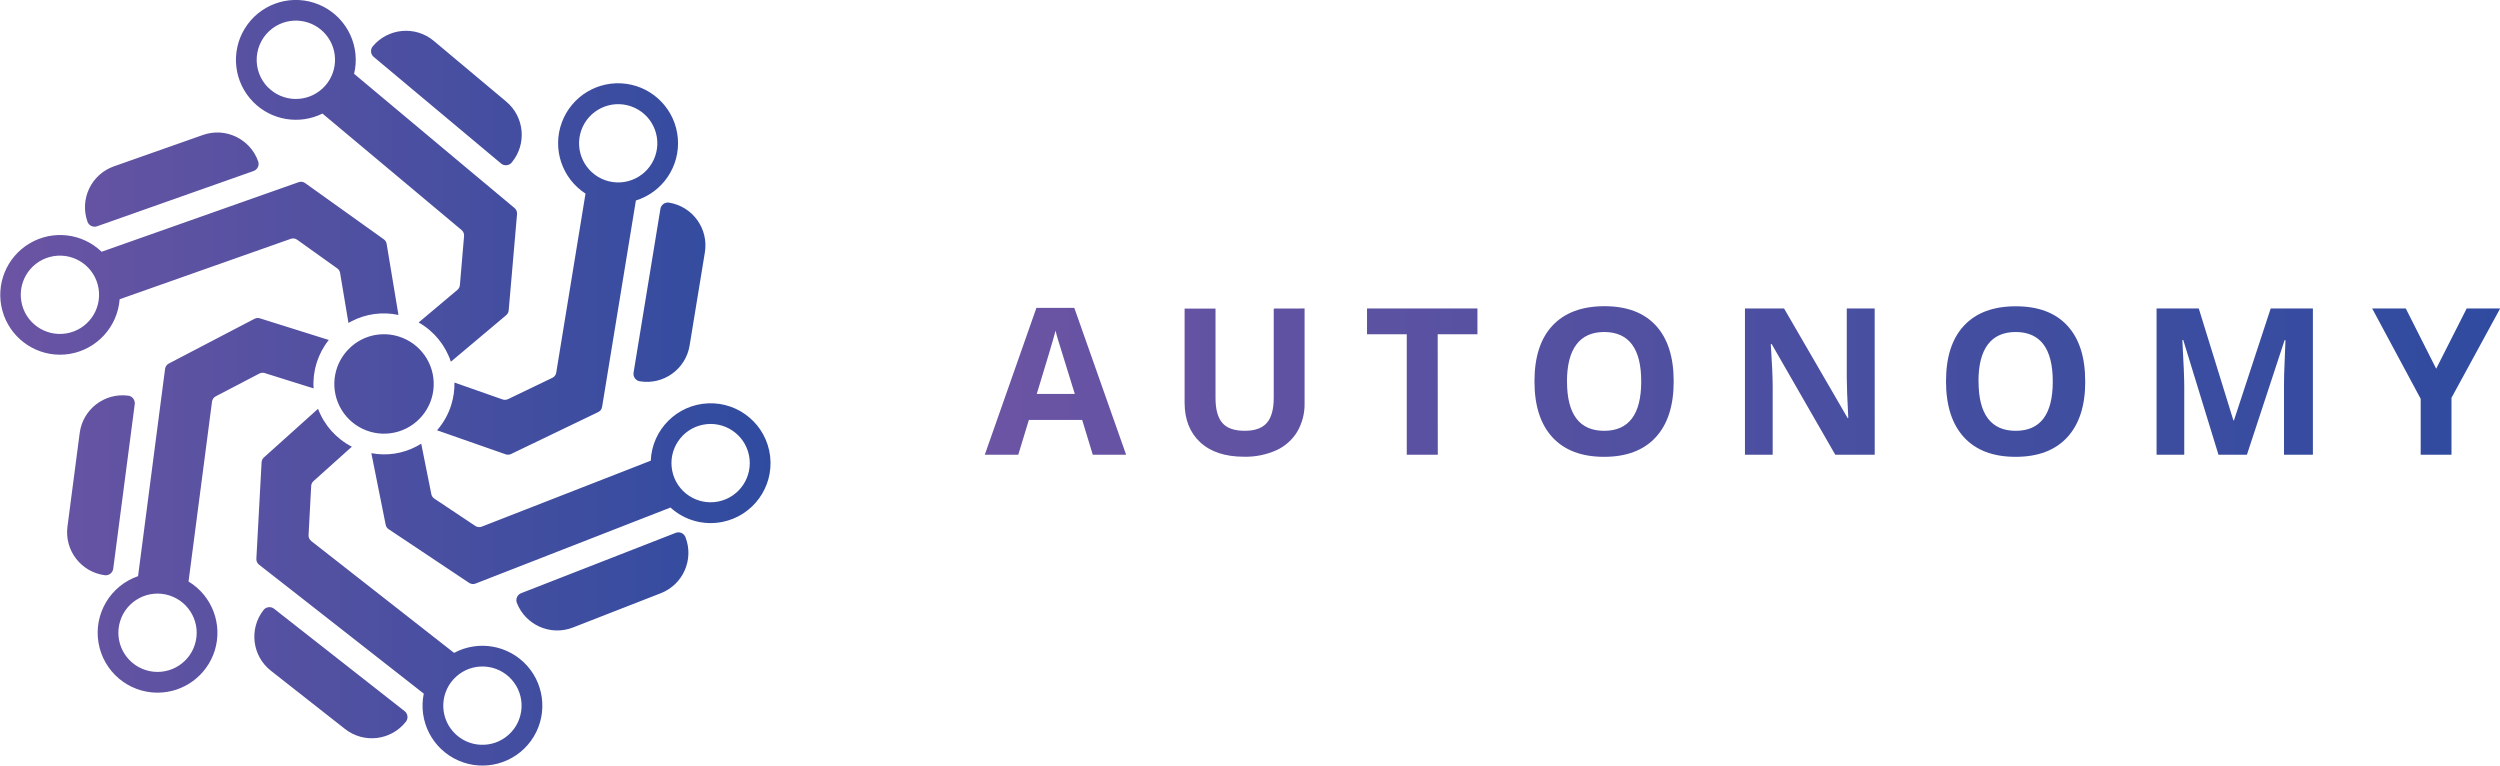
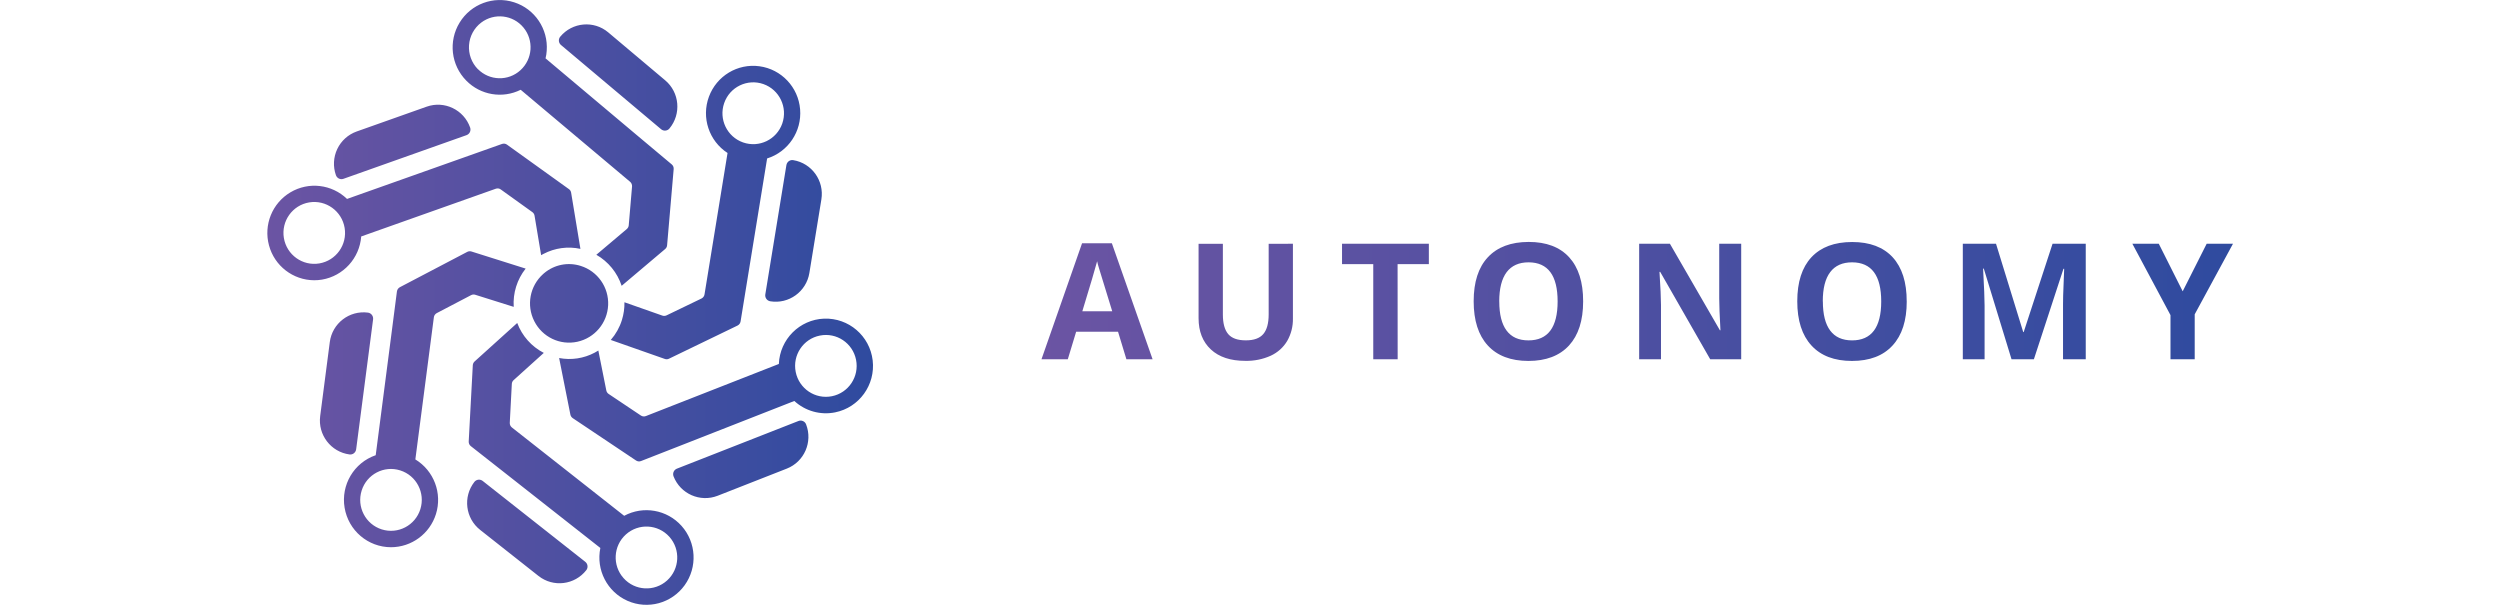
- <svg xmlns="http://www.w3.org/2000/svg" xmlns:xlink="http://www.w3.org/1999/xlink" viewBox="0 0 1195.19 365.98">
+ <svg xmlns="http://www.w3.org/2000/svg" width="248px" height="60px" viewBox="0 0 195 60" version="1.1">
  <defs>
-     <style>.cls-1{fill:url(#linear-gradient);}.cls-2{fill:url(#linear-gradient-2);}</style>
-     <linearGradient id="linear-gradient" y1="182.99" x2="368.38" y2="182.99" gradientUnits="userSpaceOnUse">
-       <stop offset="0" stop-color="#6b54a3" />
-       <stop offset="1" stop-color="#2f4b9f" />
+     <linearGradient id="linear0" gradientUnits="userSpaceOnUse" x1="0" y1="182.99" x2="368.38" y2="182.99" gradientTransform="matrix(0.163154,0,0,0.163908,0,0.0064082)">
+       <stop offset="0" style="stop-color:rgb(41.961%,32.941%,63.922%);stop-opacity:1;" />
+       <stop offset="1" style="stop-color:rgb(18.431%,29.412%,62.353%);stop-opacity:1;" />
    </linearGradient>
-     <linearGradient id="linear-gradient-2" x1="470.84" y1="182.36" x2="1195.19" y2="182.36" xlink:href="#linear-gradient" />
+     <linearGradient id="linear1" gradientUnits="userSpaceOnUse" x1="470.84" y1="182.36" x2="1195.19" y2="182.36" gradientTransform="matrix(0.163154,0,0,0.163908,0,0.0064082)">
+       <stop offset="0" style="stop-color:rgb(41.961%,32.941%,63.922%);stop-opacity:1;" />
+       <stop offset="1" style="stop-color:rgb(18.431%,29.412%,62.353%);stop-opacity:1;" />
+     </linearGradient>
  </defs>
-   <g id="Layer_2" data-name="Layer 2">
-     <g id="Layer_1-2" data-name="Layer 1">
-       <path class="cls-1" d="M190.67,160.89a23.76,23.76,0,1,1-22.88,4.94l.59-.52a23.6,23.6,0,0,1,22.29-4.42Zm48.88-82.72a3.59,3.59,0,0,0,5.07-.45h0A20.71,20.71,0,0,0,242,48.55l-34.61-29a20.71,20.71,0,0,0-29.17,2.59,3.59,3.59,0,0,0,.45,5.07Zm76.18,21.68-12.84,78.31a3.6,3.6,0,0,0,3,4.13,20.71,20.71,0,0,0,23.79-17.08l7.3-44.54a20.71,20.71,0,0,0-17.09-23.79A3.6,3.6,0,0,0,315.73,99.85ZM46.41,108.18l74.83-26.43a3.6,3.6,0,0,0,2.19-4.59h0A20.71,20.71,0,0,0,97,64.53l-42.56,15A20.71,20.71,0,0,0,41.82,106,3.6,3.6,0,0,0,46.41,108.18Zm56.23,202.91A28.69,28.69,0,0,1,75.3,331.15,28.63,28.63,0,0,1,66,275.45L75.31,204l3.61-27.67a3.39,3.39,0,0,1,1.77-2.53l41-21.4a3.33,3.33,0,0,1,2.55-.22l32.94,10.35a33.65,33.65,0,0,0-7.26,23.16l-23.36-7.33a3.33,3.33,0,0,0-2.55.22l-20.89,10.9a3.36,3.36,0,0,0-1.76,2.53L90.13,278A28.68,28.68,0,0,1,102.64,311.09ZM80.93,284.65a18.72,18.72,0,1,0,12.24,23.47A18.73,18.73,0,0,0,80.93,284.65ZM33.34,169.19a29.48,29.48,0,0,1-4.76.39,28.61,28.61,0,1,1,20-49.22l67.95-24,26.31-9.29a3.35,3.35,0,0,1,3,.43l37.64,26.9a3.34,3.34,0,0,1,1.36,2.17l5.65,34A33.45,33.45,0,0,0,168,153.62q-.72.38-1.41.78l-4-23.92a3.31,3.31,0,0,0-1.36-2.17l-19.17-13.7a3.29,3.29,0,0,0-3.05-.43L57.2,143.06A28.7,28.7,0,0,1,33.34,169.19Zm-1.63-9.79A18.72,18.72,0,1,0,10.18,144,18.72,18.72,0,0,0,31.71,159.4ZM323,254.76,249.11,283.6a3.6,3.6,0,0,0-2,4.66A20.71,20.71,0,0,0,273.89,300l42.05-16.41A20.7,20.7,0,0,0,327.7,256.8,3.59,3.59,0,0,0,323,254.76ZM193.46,340,131,291a3.6,3.6,0,0,0-5,.62,20.7,20.7,0,0,0,3.54,29.07L165,348.55A20.71,20.71,0,0,0,194.07,345,3.59,3.59,0,0,0,193.46,340ZM54.14,271.84l10.28-78.68a3.61,3.61,0,0,0-3.11-4h0A20.7,20.7,0,0,0,38.1,207l-5.85,44.76A20.72,20.72,0,0,0,50.1,275,3.62,3.62,0,0,0,54.14,271.84Zm291.21-22.32a28.49,28.49,0,0,1-24.82-6.88l-67.18,26.21-26,10.14a3.35,3.35,0,0,1-3.07-.33L185.8,253a3.3,3.3,0,0,1-1.42-2.12l-6.85-34.23a33.06,33.06,0,0,0,21.63-3.26c.76-.4,1.5-.83,2.22-1.28l4.83,24.14a3.33,3.33,0,0,0,1.42,2.12l19.61,13.07a3.35,3.35,0,0,0,3.07.34l80.81-31.54a28.64,28.64,0,1,1,34.23,29.28Zm12.74-31.76a18.72,18.72,0,1,0-14.68,22A18.73,18.73,0,0,0,358.09,217.76ZM251.94,318.21a28.64,28.64,0,1,1-49.35,13.4l-56.75-44.45-22-17.2a3.33,3.33,0,0,1-1.28-2.81L125.06,221a3.35,3.35,0,0,1,1.11-2.31l25.88-23.25a33.67,33.67,0,0,0,16.17,18.11L149.88,230a3.35,3.35,0,0,0-1.11,2.31l-1.25,23.53a3.35,3.35,0,0,0,1.27,2.81l68.3,53.48A28.68,28.68,0,0,1,251.94,318.21Zm-7.38,6.63a18.72,18.72,0,1,0-1.41,26.44A18.72,18.72,0,0,0,244.56,324.84Zm-1.72-134,21.24-10.22a3.31,3.31,0,0,0,1.84-2.47l14-85.6A28.67,28.67,0,1,1,304,95.85L292.35,167l-4.5,27.53A3.34,3.34,0,0,1,286,197l-41.69,20.06a3.37,3.37,0,0,1-2.55.14l-32.82-11.49a33.65,33.65,0,0,0,6.78-12.1h0a33.73,33.73,0,0,0,1.54-10.72l23,8.07A3.36,3.36,0,0,0,242.84,190.82ZM289.37,86.17a18.71,18.71,0,1,0-11.48-23.85A18.72,18.72,0,0,0,289.37,86.17ZM121.09,48.78A28.64,28.64,0,1,1,170,30.68a28.2,28.2,0,0,1-.72,4.61l55.27,46.26L246,99.46a3.34,3.34,0,0,1,1.19,2.85l-4,46.09a3.32,3.32,0,0,1-1.18,2.27l-26.46,22.26a33.76,33.76,0,0,0-15.4-18.77l18.54-15.59a3.35,3.35,0,0,0,1.17-2.27l2-23.48a3.34,3.34,0,0,0-1.19-2.85L154.16,54.29a28.64,28.64,0,0,1-33.07-5.51Zm7.06-7a18.73,18.73,0,1,0,2-28.14A18.78,18.78,0,0,0,128.15,41.83Z" />
-       <path class="cls-2" d="M522.43,217.39l-5.07-16.64H491.88l-5.07,16.64h-16l24.67-70.2h18.12l24.77,70.2Zm-8.6-29.07q-7-22.62-7.92-25.59t-1.26-4.68q-1.59,6.12-9,30.27Zm109.86-40.84v45.24a26.1,26.1,0,0,1-3.46,13.58,22.63,22.63,0,0,1-10,8.94,35.9,35.9,0,0,1-15.5,3.11q-13.49,0-20.94-6.91t-7.46-18.92v-45h14.78v42.8q0,8.07,3.25,11.86t10.76,3.77q7.26,0,10.54-3.8t3.28-11.93v-42.7Zm63.68,69.91H672.54V159.82h-19V147.48h52.79v12.34h-19Zm112.78-35q0,17.35-8.61,26.68t-24.67,9.33q-16.07,0-24.68-9.33t-8.6-26.78q0-17.44,8.63-26.65T767,146.38q16.13,0,24.65,9.28T800.15,182.34Zm-51,0q0,11.72,4.44,17.64t13.3,5.93q17.73,0,17.74-23.57T767,158.72q-8.84,0-13.34,5.95T749.13,182.34Zm147.11,35H877.4L847,164.5h-.43q.91,14,.91,20v32.9H834.22V147.48h18.7l30.37,52.36h.33q-.72-13.62-.72-19.27V147.48h13.34Zm100.64-35q0,17.35-8.61,26.68t-24.67,9.33q-16.07,0-24.67-9.33t-8.61-26.78q0-17.44,8.63-26.65t24.75-9.21q16.11,0,24.65,9.28T996.88,182.34Zm-51,0q0,11.72,4.45,17.64t13.29,5.93q17.74,0,17.74-23.57T963.7,158.72q-8.85,0-13.35,5.95T945.86,182.34Zm114.7,35-16.84-54.85h-.43q.92,16.74.91,22.33v32.52H1031V147.48h20.18l16.54,53.46h.29l17.55-53.46h20.18v69.91h-13.82V184.3c0-1.56,0-3.36.07-5.4s.26-7.46.64-16.26h-.43l-18,54.75Zm104.08-41.12,14.58-28.79h16L1172,190.18v27.21h-14.73V190.66l-23.19-43.18h16.07Z" />
-     </g>
+   <g id="surface1">
+     <path style=" stroke:none;fill-rule:nonzero;fill:url(#linear0);" d="M 31.109 26.379 C 32.789 26.906 33.906 28.504 33.828 30.27 C 33.746 32.039 32.492 33.527 30.773 33.902 C 29.051 34.277 27.297 33.438 26.5 31.859 C 25.699 30.281 26.062 28.363 27.375 27.188 L 27.473 27.102 C 28.48 26.25 29.852 25.977 31.109 26.379 Z M 39.082 12.82 C 39.203 12.922 39.355 12.969 39.512 12.953 C 39.668 12.941 39.812 12.867 39.91 12.746 C 41.105 11.305 40.914 9.164 39.484 7.965 L 33.836 3.211 C 32.406 2.008 30.273 2.199 29.078 3.637 C 28.977 3.754 28.93 3.91 28.941 4.066 C 28.957 4.223 29.031 4.367 29.152 4.465 Z M 51.512 16.371 L 49.418 29.207 C 49.395 29.363 49.43 29.523 49.523 29.648 C 49.613 29.777 49.754 29.859 49.906 29.887 C 51.75 30.188 53.484 28.934 53.789 27.086 L 54.98 19.785 C 55.281 17.934 54.035 16.188 52.191 15.887 C 52.035 15.859 51.879 15.895 51.75 15.988 C 51.625 16.078 51.539 16.219 51.512 16.371 Z M 7.57 17.738 L 19.781 13.406 C 20.086 13.297 20.246 12.961 20.137 12.652 C 19.516 10.887 17.586 9.957 15.824 10.582 L 8.883 13.043 C 8.035 13.344 7.344 13.969 6.957 14.781 C 6.57 15.598 6.523 16.531 6.824 17.379 C 6.934 17.688 7.266 17.848 7.57 17.738 Z M 16.746 50.996 C 16.133 52.953 14.328 54.281 12.285 54.285 C 10.004 54.281 8.059 52.625 7.684 50.363 C 7.305 48.105 8.609 45.902 10.77 45.156 L 12.289 33.445 L 12.875 28.91 C 12.902 28.73 13.008 28.578 13.164 28.492 L 19.855 24.984 C 19.984 24.918 20.133 24.906 20.27 24.949 L 25.645 26.645 C 24.793 27.719 24.371 29.074 24.461 30.441 L 20.648 29.242 C 20.512 29.195 20.359 29.211 20.234 29.277 L 16.824 31.062 C 16.668 31.148 16.559 31.301 16.539 31.477 L 14.703 45.574 C 16.547 46.695 17.391 48.934 16.746 50.996 Z M 13.203 46.664 C 11.594 46.152 9.879 47.051 9.375 48.668 C 8.867 50.285 9.762 52.008 11.371 52.516 C 12.98 53.023 14.695 52.125 15.199 50.512 C 15.707 48.895 14.812 47.172 13.203 46.664 Z M 5.441 27.738 C 5.184 27.781 4.922 27.801 4.664 27.801 C 2.562 27.789 0.73 26.375 0.184 24.34 C -0.367 22.305 0.504 20.152 2.312 19.078 C 4.117 18.004 6.414 18.273 7.926 19.734 L 19.012 15.801 L 23.305 14.277 C 23.469 14.223 23.652 14.246 23.793 14.348 L 29.934 18.758 C 30.055 18.84 30.133 18.969 30.156 19.113 L 31.078 24.688 C 29.836 24.418 28.539 24.594 27.41 25.188 C 27.332 25.227 27.254 25.27 27.18 25.312 L 26.527 21.395 C 26.504 21.25 26.422 21.121 26.305 21.039 L 23.176 18.793 C 23.035 18.688 22.848 18.66 22.68 18.723 L 9.332 23.457 C 9.168 25.613 7.562 27.379 5.441 27.738 Z M 5.172 26.133 C 6.836 25.855 7.965 24.277 7.688 22.605 C 7.41 20.934 5.836 19.801 4.172 20.078 C 2.508 20.355 1.383 21.938 1.66 23.609 C 1.938 25.281 3.512 26.41 5.172 26.133 Z M 52.699 41.766 L 40.645 46.492 C 40.344 46.613 40.199 46.953 40.316 47.254 C 40.996 48.996 42.949 49.855 44.688 49.18 L 51.547 46.488 C 53.281 45.809 54.141 43.844 53.465 42.098 C 53.41 41.949 53.297 41.832 53.152 41.77 C 53.008 41.707 52.844 41.703 52.699 41.766 Z M 31.562 55.734 L 21.375 47.703 C 21.117 47.508 20.758 47.555 20.559 47.805 C 19.406 49.281 19.664 51.414 21.137 52.57 L 26.922 57.137 C 28.391 58.293 30.512 58.031 31.664 56.555 C 31.859 56.301 31.812 55.934 31.562 55.734 Z M 8.832 44.562 L 10.512 31.668 C 10.547 31.348 10.32 31.055 10.004 31.012 C 8.152 30.77 6.457 32.078 6.215 33.934 L 5.262 41.273 C 5.02 43.133 6.324 44.836 8.176 45.082 C 8.328 45.102 8.488 45.059 8.609 44.961 C 8.734 44.863 8.812 44.719 8.832 44.562 Z M 56.344 40.906 C 54.895 41.199 53.391 40.781 52.297 39.777 L 41.336 44.074 L 37.094 45.734 C 36.926 45.801 36.742 45.781 36.594 45.68 L 30.312 41.477 C 30.195 41.395 30.109 41.27 30.082 41.129 L 28.965 35.516 C 30.168 35.746 31.41 35.559 32.492 34.984 C 32.617 34.918 32.738 34.848 32.855 34.773 L 33.645 38.73 C 33.672 38.871 33.754 38.996 33.875 39.078 L 37.074 41.219 C 37.223 41.32 37.41 41.34 37.574 41.273 L 50.762 36.105 C 50.863 33.66 52.816 31.703 55.25 31.609 C 57.688 31.52 59.785 33.32 60.07 35.75 C 60.355 38.18 58.734 40.426 56.344 40.906 Z M 58.422 35.699 C 58.094 34.035 56.488 32.957 54.832 33.289 C 53.176 33.617 52.102 35.234 52.434 36.898 C 52.766 38.562 54.375 39.637 56.027 39.305 C 57.68 38.973 58.75 37.359 58.422 35.699 Z M 41.105 52.164 C 42.578 53.809 42.707 56.262 41.418 58.055 C 40.125 59.848 37.766 60.492 35.75 59.602 C 33.734 58.711 32.609 56.527 33.055 54.359 L 23.793 47.074 L 20.203 44.254 C 20.062 44.145 19.988 43.973 19.996 43.793 L 20.402 36.23 C 20.41 36.086 20.477 35.949 20.586 35.852 L 24.809 32.039 C 25.289 33.324 26.23 34.383 27.445 35.008 L 24.453 37.707 C 24.344 37.801 24.281 37.938 24.273 38.082 L 24.07 41.941 C 24.059 42.117 24.137 42.289 24.277 42.402 L 35.418 51.168 C 37.316 50.145 39.664 50.559 41.105 52.164 Z M 39.902 53.25 C 38.773 51.992 36.844 51.887 35.586 53.02 C 34.332 54.152 34.23 56.094 35.359 57.352 C 36.484 58.613 38.418 58.715 39.672 57.586 C 40.926 56.453 41.027 54.512 39.902 53.25 Z M 39.621 31.285 L 43.086 29.613 C 43.246 29.535 43.359 29.383 43.387 29.207 L 45.672 15.176 C 43.828 13.98 43.062 11.66 43.824 9.598 C 44.586 7.531 46.672 6.273 48.844 6.574 C 51.016 6.871 52.691 8.648 52.871 10.84 C 53.051 13.035 51.691 15.062 49.598 15.719 L 47.699 27.379 L 46.965 31.891 C 46.934 32.066 46.824 32.219 46.66 32.297 L 39.859 35.586 C 39.73 35.648 39.582 35.656 39.445 35.605 L 34.09 33.723 C 34.59 33.148 34.969 32.473 35.195 31.742 C 35.371 31.172 35.457 30.578 35.445 29.984 L 39.199 31.305 C 39.336 31.355 39.488 31.348 39.621 31.285 Z M 47.211 14.129 C 48.805 14.688 50.543 13.848 51.102 12.25 C 51.656 10.648 50.82 8.902 49.23 8.34 C 47.637 7.781 45.895 8.625 45.34 10.223 C 44.781 11.82 45.621 13.57 47.211 14.129 Z M 19.758 8 C 18.238 6.465 17.965 4.086 19.094 2.242 C 20.219 0.398 22.457 -0.434 24.508 0.23 C 26.559 0.891 27.891 2.875 27.734 5.035 C 27.719 5.289 27.68 5.543 27.617 5.789 L 36.637 13.375 L 40.137 16.309 C 40.273 16.422 40.344 16.598 40.328 16.777 L 39.676 24.332 C 39.664 24.477 39.598 24.609 39.484 24.703 L 35.168 28.352 C 34.738 27.047 33.844 25.953 32.656 25.273 L 35.68 22.719 C 35.789 22.625 35.859 22.492 35.871 22.348 L 36.199 18.5 C 36.211 18.32 36.141 18.145 36.004 18.031 L 25.152 8.906 C 23.348 9.805 21.172 9.441 19.758 8 Z M 20.906 6.855 C 22.059 8.02 23.922 8.07 25.129 6.965 C 26.34 5.863 26.473 3.996 25.43 2.734 C 24.387 1.469 22.539 1.254 21.234 2.242 C 20.531 2.777 20.09 3.594 20.027 4.477 C 19.965 5.363 20.285 6.23 20.906 6.863 Z M 20.906 6.855 " />
+     <path style=" stroke:none;fill-rule:nonzero;fill:url(#linear1);" d="M 85.238 35.637 L 84.41 32.91 L 80.254 32.91 L 79.426 35.637 L 76.816 35.637 L 80.84 24.133 L 83.797 24.133 L 87.836 35.637 Z M 83.832 30.875 C 83.07 28.402 82.641 27.004 82.543 26.68 C 82.441 26.355 82.371 26.098 82.336 25.914 C 82.164 26.582 81.672 28.234 80.867 30.875 Z M 101.758 24.18 L 101.758 31.594 C 101.773 32.375 101.578 33.145 101.191 33.82 C 100.809 34.465 100.238 34.973 99.562 35.285 C 98.766 35.645 97.902 35.816 97.031 35.797 C 95.566 35.797 94.426 35.418 93.617 34.664 C 92.805 33.906 92.398 32.875 92.398 31.562 L 92.398 24.188 L 94.809 24.188 L 94.809 31.203 C 94.809 32.082 94.988 32.73 95.34 33.145 C 95.695 33.559 96.281 33.766 97.098 33.762 C 97.887 33.762 98.461 33.555 98.816 33.141 C 99.172 32.727 99.352 32.074 99.352 31.184 L 99.352 24.188 Z M 112.148 35.637 L 109.727 35.637 L 109.727 26.203 L 106.629 26.203 L 106.629 24.18 L 115.242 24.18 L 115.242 26.203 L 112.141 26.203 Z M 130.547 29.902 C 130.547 31.797 130.078 33.254 129.145 34.273 C 128.207 35.293 126.863 35.805 125.117 35.805 C 123.371 35.805 122.027 35.293 121.09 34.273 C 120.156 33.254 119.688 31.793 119.688 29.887 C 119.688 27.98 120.156 26.523 121.098 25.516 C 122.035 24.512 123.383 24.004 125.141 24 C 126.895 24 128.234 24.508 129.16 25.52 C 130.086 26.535 130.551 27.992 130.547 29.895 Z M 122.227 29.902 C 122.227 31.184 122.469 32.145 122.953 32.793 C 123.434 33.441 124.156 33.766 125.121 33.766 C 127.051 33.766 128.016 32.477 128.016 29.902 C 128.016 27.324 127.059 26.031 125.141 26.023 C 124.176 26.023 123.453 26.348 122.961 26.996 C 122.473 27.648 122.227 28.613 122.223 29.895 Z M 146.227 35.637 L 143.152 35.637 L 138.191 26.969 L 138.121 26.969 C 138.219 28.5 138.27 29.594 138.27 30.246 L 138.27 35.641 L 136.105 35.641 L 136.105 24.18 L 139.156 24.18 L 144.113 32.762 L 144.168 32.762 C 144.086 31.273 144.047 30.223 144.047 29.602 L 144.047 24.18 L 146.227 24.18 Z M 162.648 29.902 C 162.648 31.797 162.18 33.254 161.242 34.273 C 160.309 35.293 158.965 35.805 157.219 35.805 C 155.469 35.805 154.129 35.293 153.195 34.273 C 152.258 33.254 151.789 31.793 151.789 29.887 C 151.789 27.98 152.258 26.523 153.195 25.516 C 154.137 24.512 155.48 24.008 157.234 24.008 C 158.988 24.008 160.328 24.516 161.258 25.527 C 162.184 26.543 162.648 27.996 162.645 29.895 Z M 154.328 29.902 C 154.328 31.184 154.57 32.145 155.055 32.793 C 155.539 33.441 156.262 33.766 157.223 33.766 C 159.152 33.766 160.117 32.477 160.117 29.902 C 160.117 27.324 159.156 26.031 157.23 26.023 C 156.27 26.023 155.543 26.348 155.055 26.996 C 154.562 27.648 154.32 28.613 154.32 29.895 Z M 173.043 35.637 L 170.293 26.648 L 170.223 26.648 C 170.324 28.477 170.371 29.699 170.371 30.309 L 170.371 35.637 L 168.211 35.637 L 168.211 24.18 L 171.504 24.18 L 174.203 32.941 L 174.25 32.941 L 177.113 24.18 L 180.406 24.18 L 180.406 35.637 L 178.152 35.637 L 178.152 30.215 C 178.152 29.961 178.152 29.664 178.164 29.328 C 178.176 28.996 178.203 28.105 178.266 26.664 L 178.195 26.664 L 175.262 35.637 Z M 190.023 28.898 L 192.402 24.18 L 195.012 24.18 L 191.215 31.18 L 191.215 35.637 L 188.812 35.637 L 188.812 31.258 L 185.031 24.18 L 187.652 24.18 Z M 190.023 28.898 " />
  </g>
</svg>
